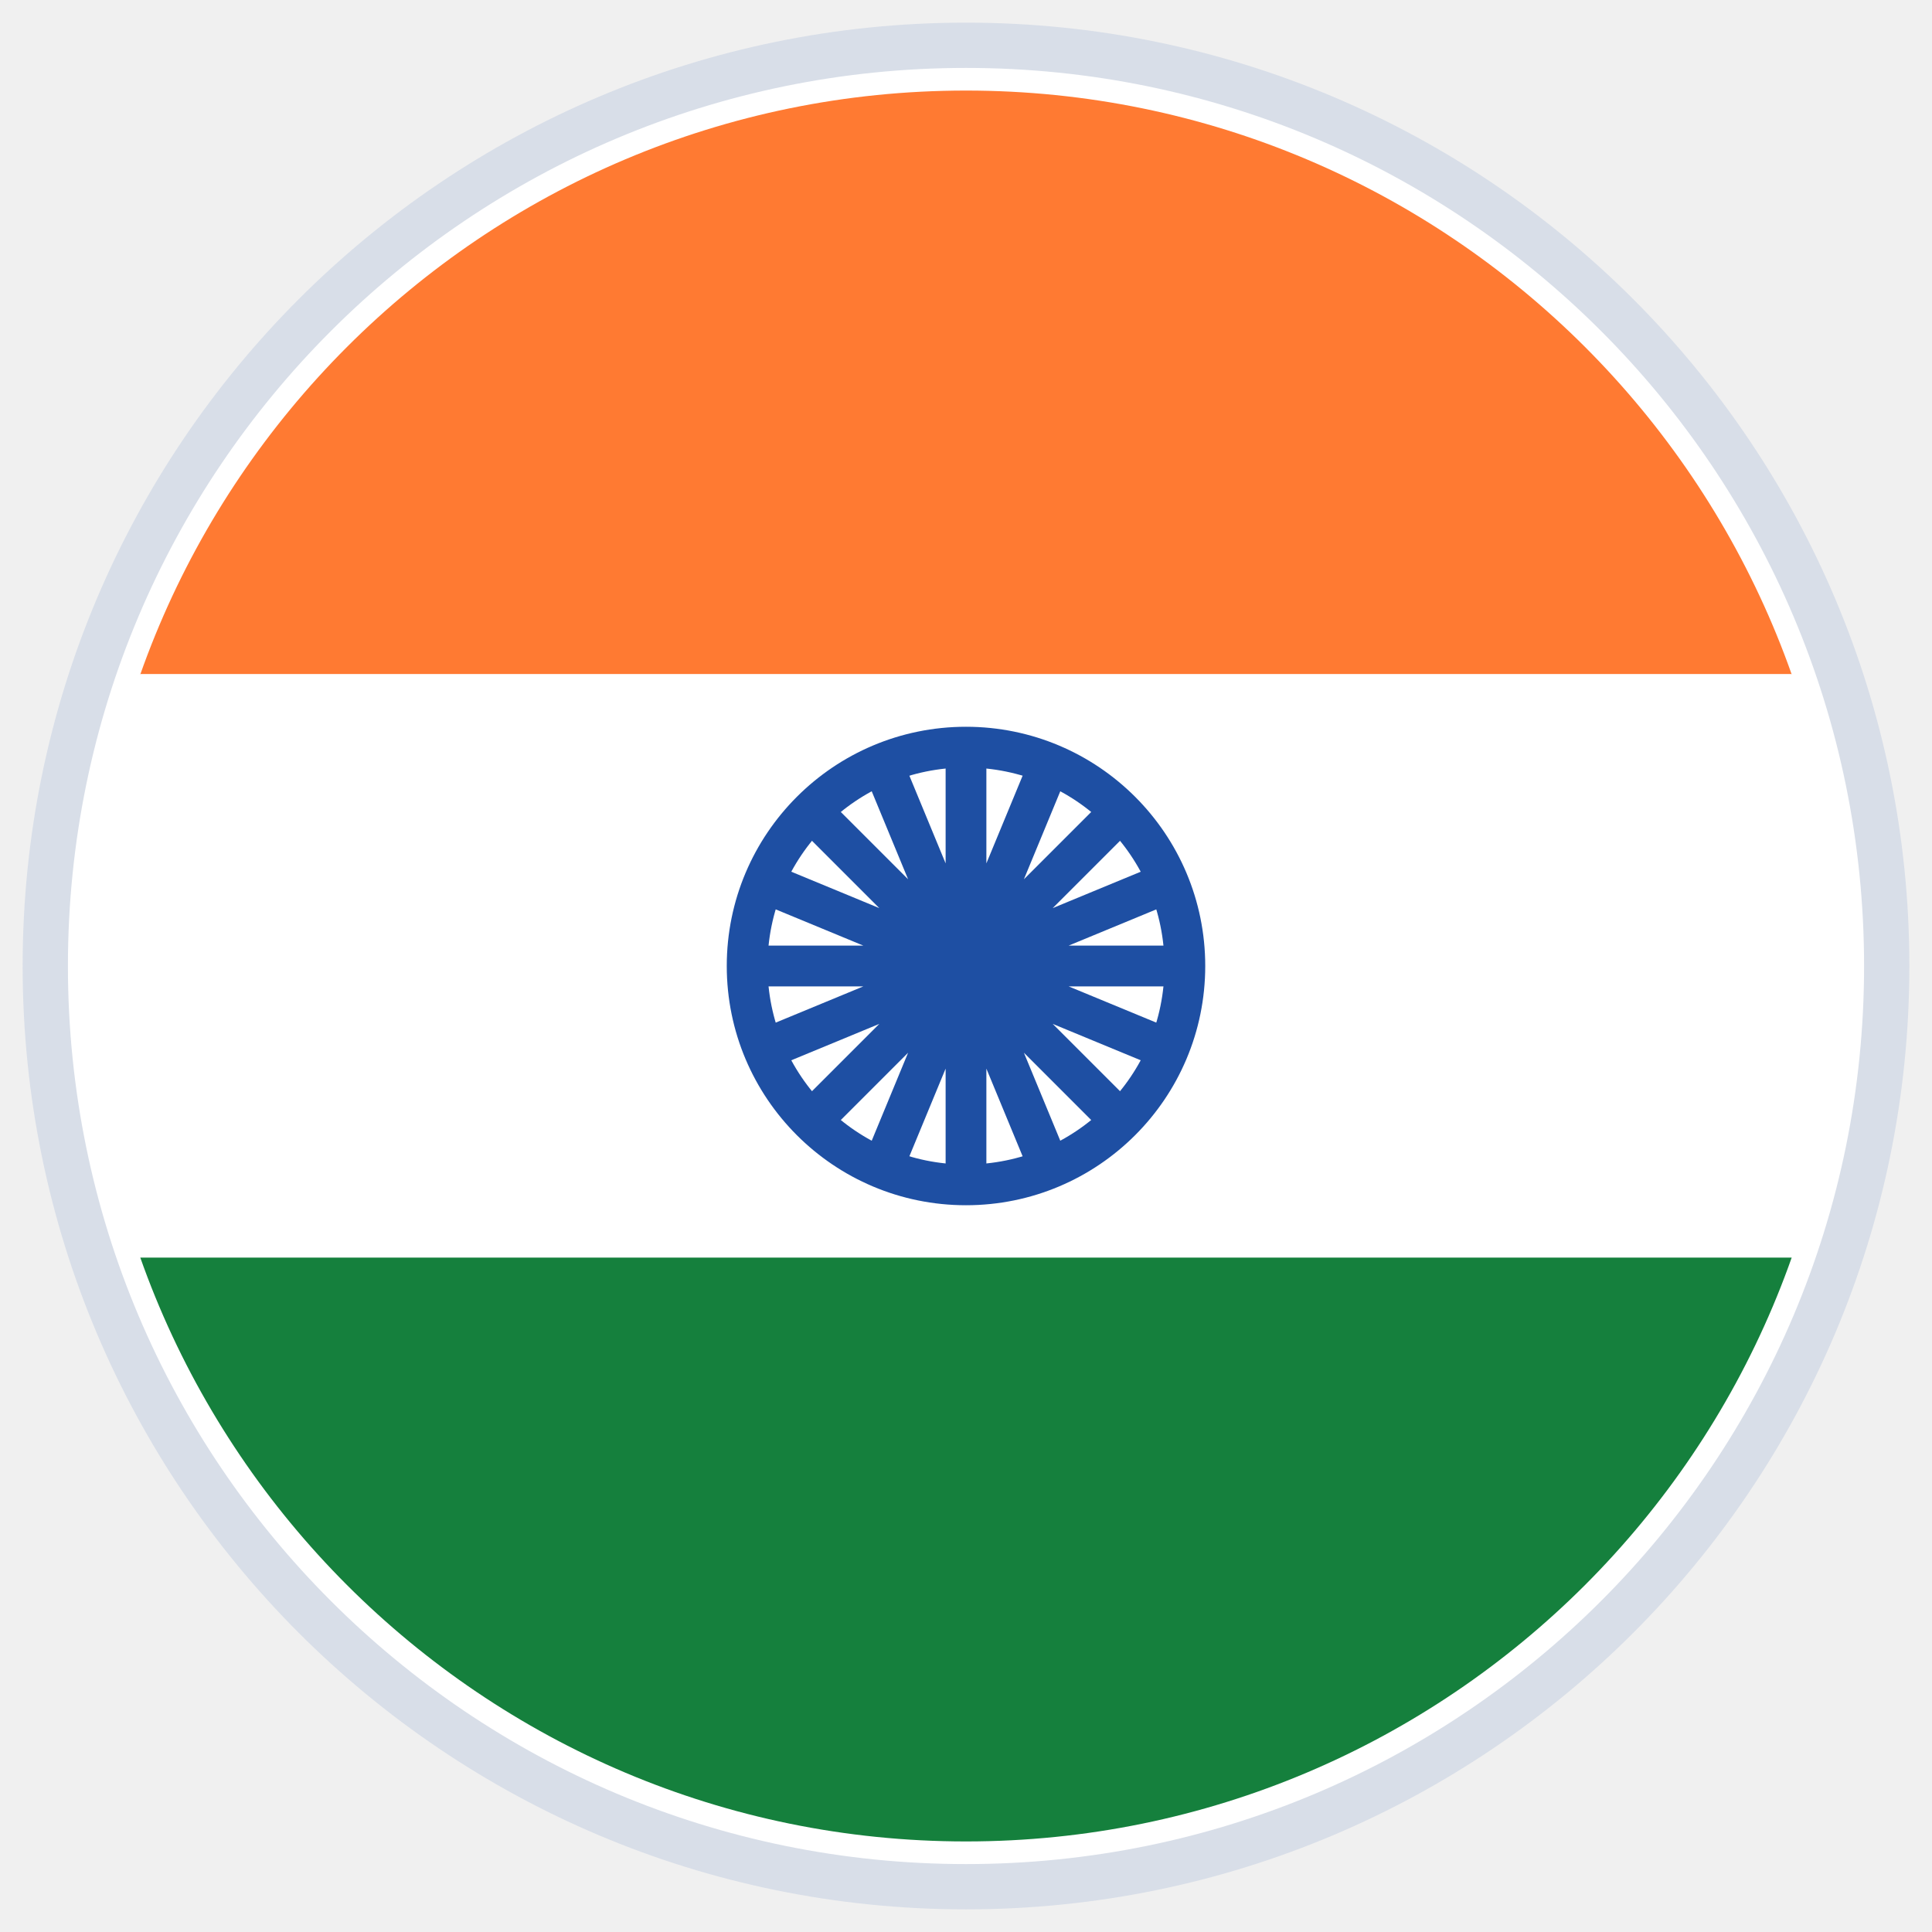
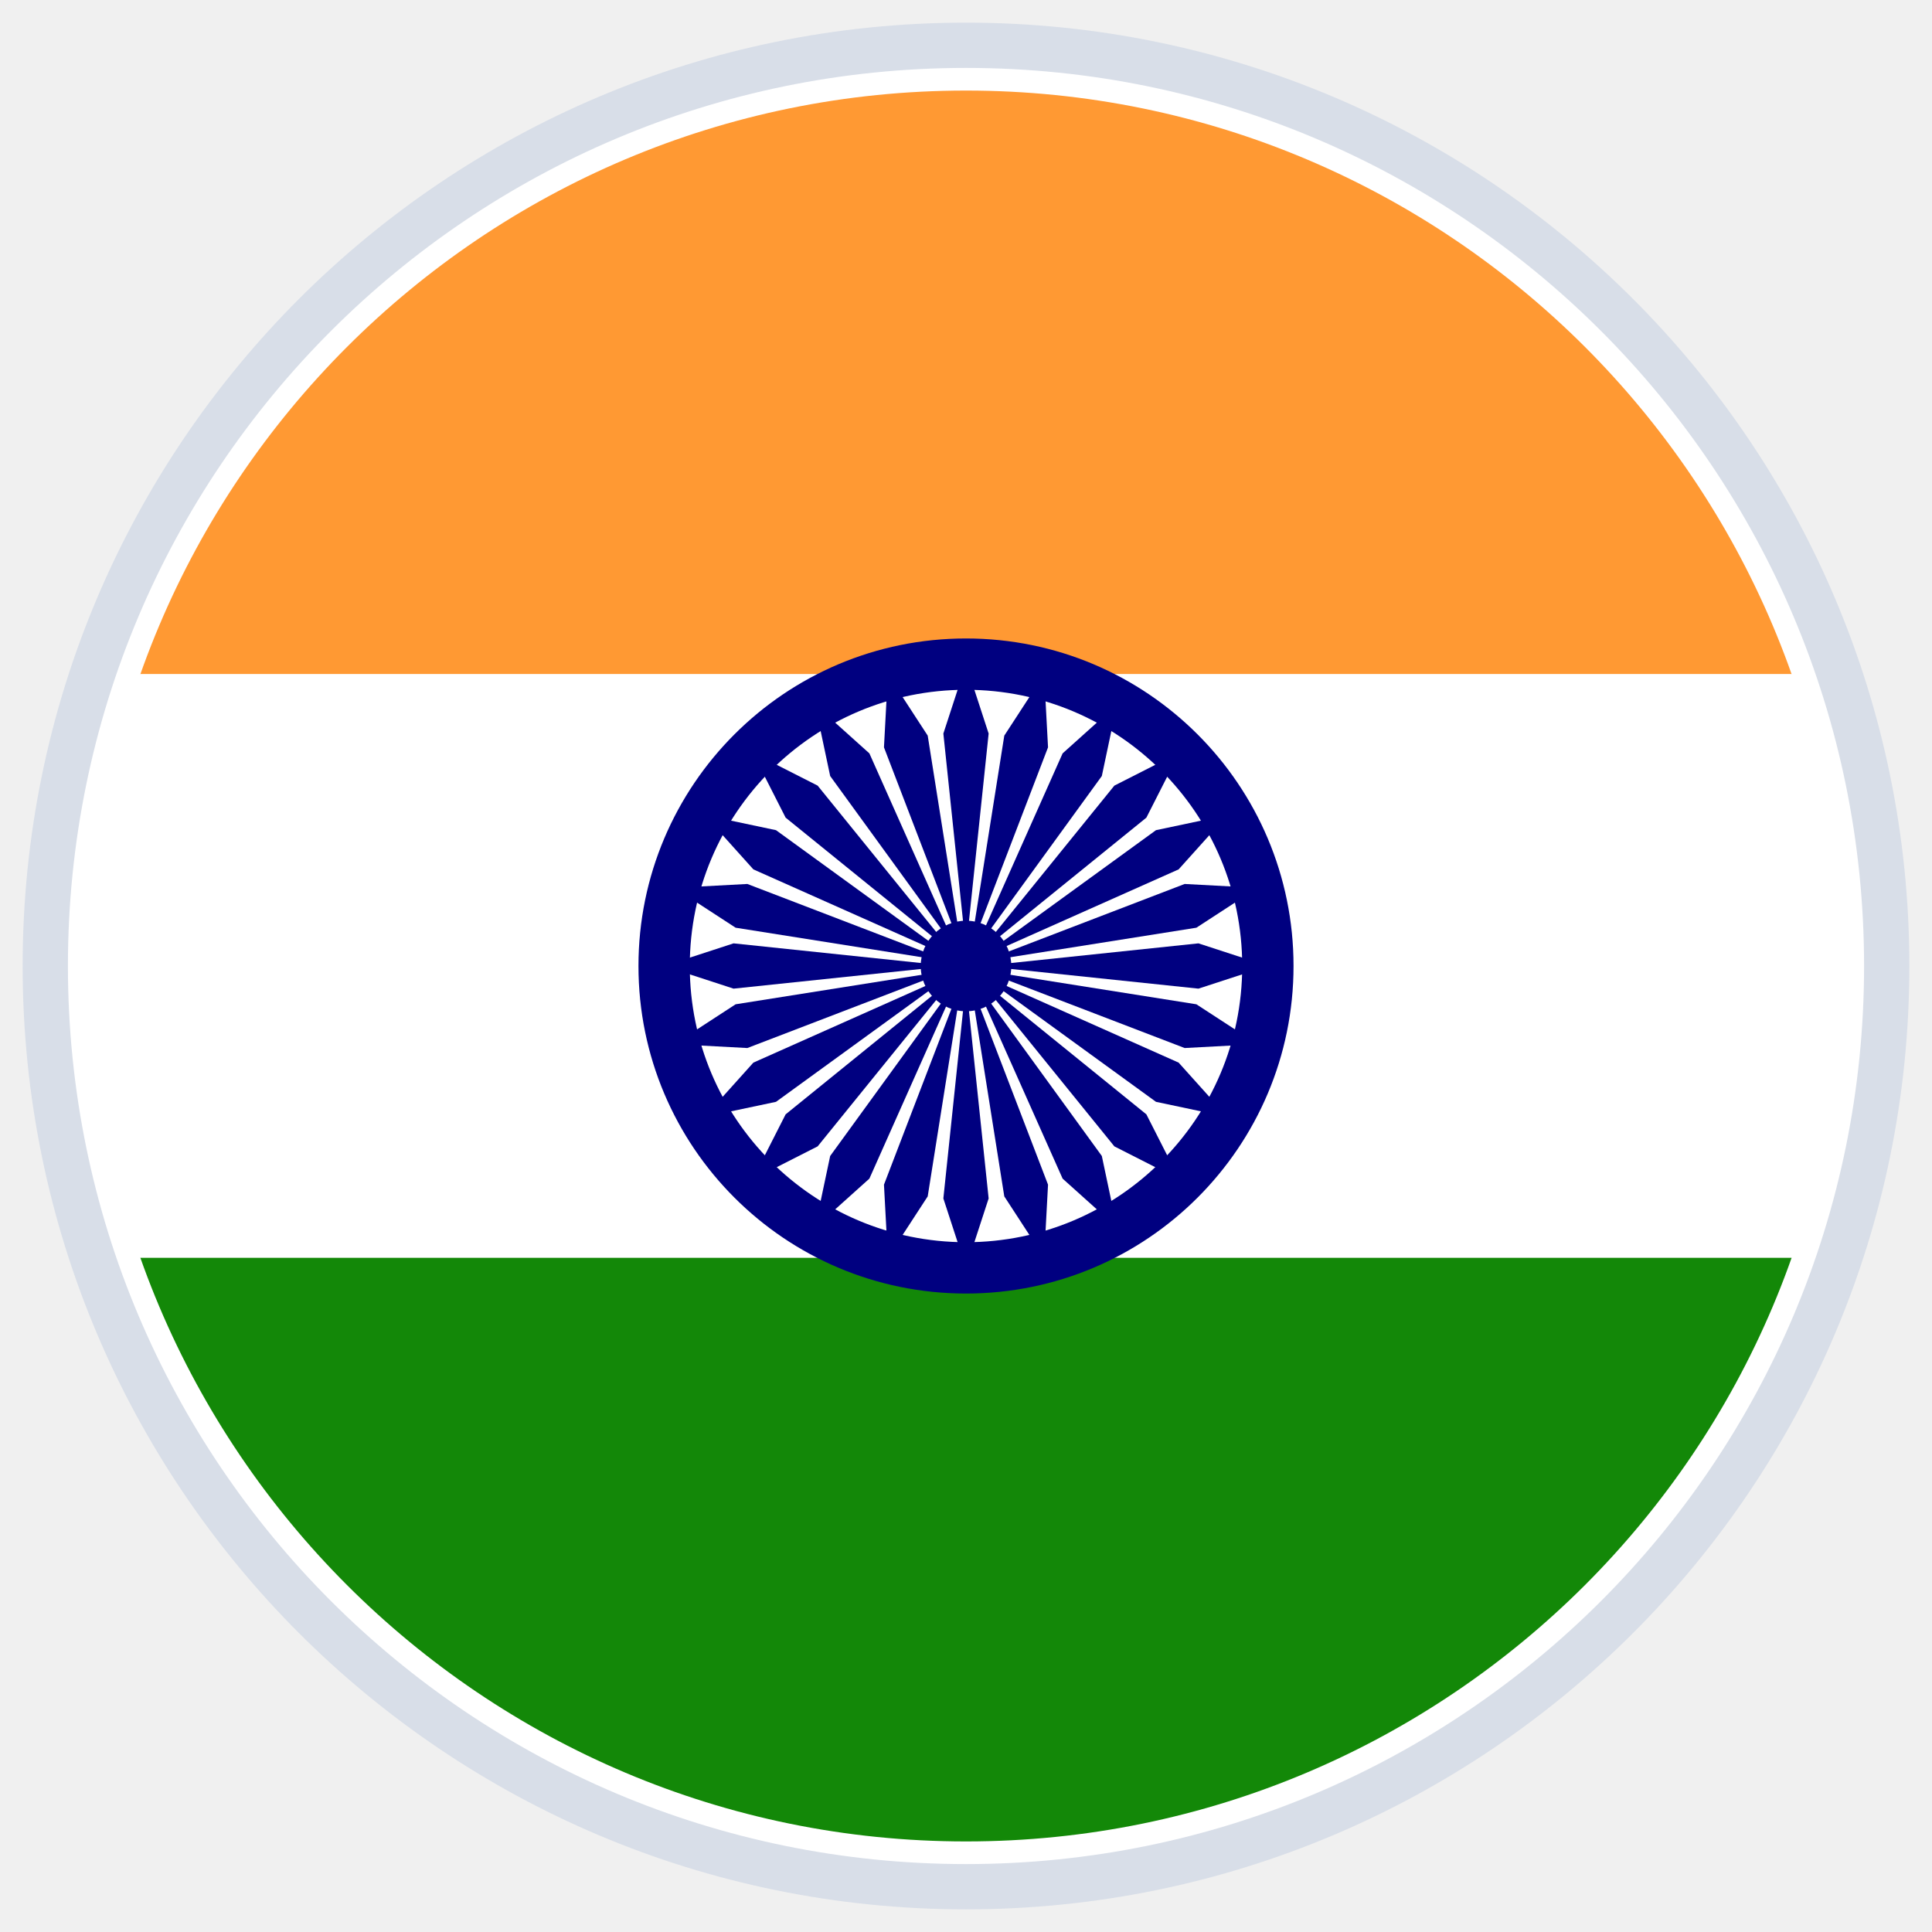
<svg xmlns="http://www.w3.org/2000/svg" viewBox="0 0 64 64">
  <defs>
-     <clipPath id="circle">
+     <clipPath id="flag-circle">
      <circle cx="32" cy="32" r="29" />
    </clipPath>
+     <path id="spoke" d="M32 31.45 31.25 24.3 32 22l.75 2.3L32 31.45Z" fill="#000080" />
  </defs>
  <circle cx="32" cy="32" r="30.5" fill="#fff" stroke="#d8dee8" stroke-width="1.5" />
-   <g clip-path="url(#circle)">
-     <path fill="#ff7a32" d="M3 3h58v19.34H3z" />
-     <path fill="#fff" d="M3 22.33h58v19.34H3z" />
-     <path fill="#15803d" d="M3 41.66h58V61H3z" />
+   <g clip-path="url(#flag-circle)">
+     <path fill="#ff9933" d="M3 3h58v19.333H3z" />
+     <path fill="#fff" d="M3 22.333h58v19.334H3z" />
+     <path fill="#138808" d="M3 41.667h58V61H3z" />
  </g>
-   <g fill="none" stroke="#1e4fa3" stroke-width="1.35">
-     <circle cx="32" cy="32" r="7.25" />
-     <path d="M32 24.75v14.5M24.75 32h14.5M26.87 26.87l10.26 10.26M37.13 26.87 26.87 37.13M29.23 25.3l5.54 13.4M25.3 29.23l13.4 5.54M34.77 25.3l-5.54 13.4M38.7 29.23l-13.4 5.54" />
+   <g>
+     <circle cx="32" cy="32" r="10" fill="#fff" stroke="#000080" stroke-width="1.7" />
+     <use href="#spoke" />
+     <use href="#spoke" transform="rotate(15 32 32)" />
+     <use href="#spoke" transform="rotate(30 32 32)" />
+     <use href="#spoke" transform="rotate(45 32 32)" />
+     <use href="#spoke" transform="rotate(60 32 32)" />
+     <use href="#spoke" transform="rotate(75 32 32)" />
+     <use href="#spoke" transform="rotate(90 32 32)" />
+     <use href="#spoke" transform="rotate(105 32 32)" />
+     <use href="#spoke" transform="rotate(120 32 32)" />
+     <use href="#spoke" transform="rotate(135 32 32)" />
+     <use href="#spoke" transform="rotate(150 32 32)" />
+     <use href="#spoke" transform="rotate(165 32 32)" />
+     <use href="#spoke" transform="rotate(180 32 32)" />
+     <use href="#spoke" transform="rotate(195 32 32)" />
+     <use href="#spoke" transform="rotate(210 32 32)" />
+     <use href="#spoke" transform="rotate(225 32 32)" />
+     <use href="#spoke" transform="rotate(240 32 32)" />
+     <use href="#spoke" transform="rotate(255 32 32)" />
+     <use href="#spoke" transform="rotate(270 32 32)" />
+     <use href="#spoke" transform="rotate(285 32 32)" />
+     <use href="#spoke" transform="rotate(300 32 32)" />
+     <use href="#spoke" transform="rotate(315 32 32)" />
+     <use href="#spoke" transform="rotate(330 32 32)" />
+     <use href="#spoke" transform="rotate(345 32 32)" />
+     <circle cx="32" cy="32" r="1.5" fill="#000080" />
  </g>
-   <circle cx="32" cy="32" r="1.35" fill="#1e4fa3" />
</svg>
